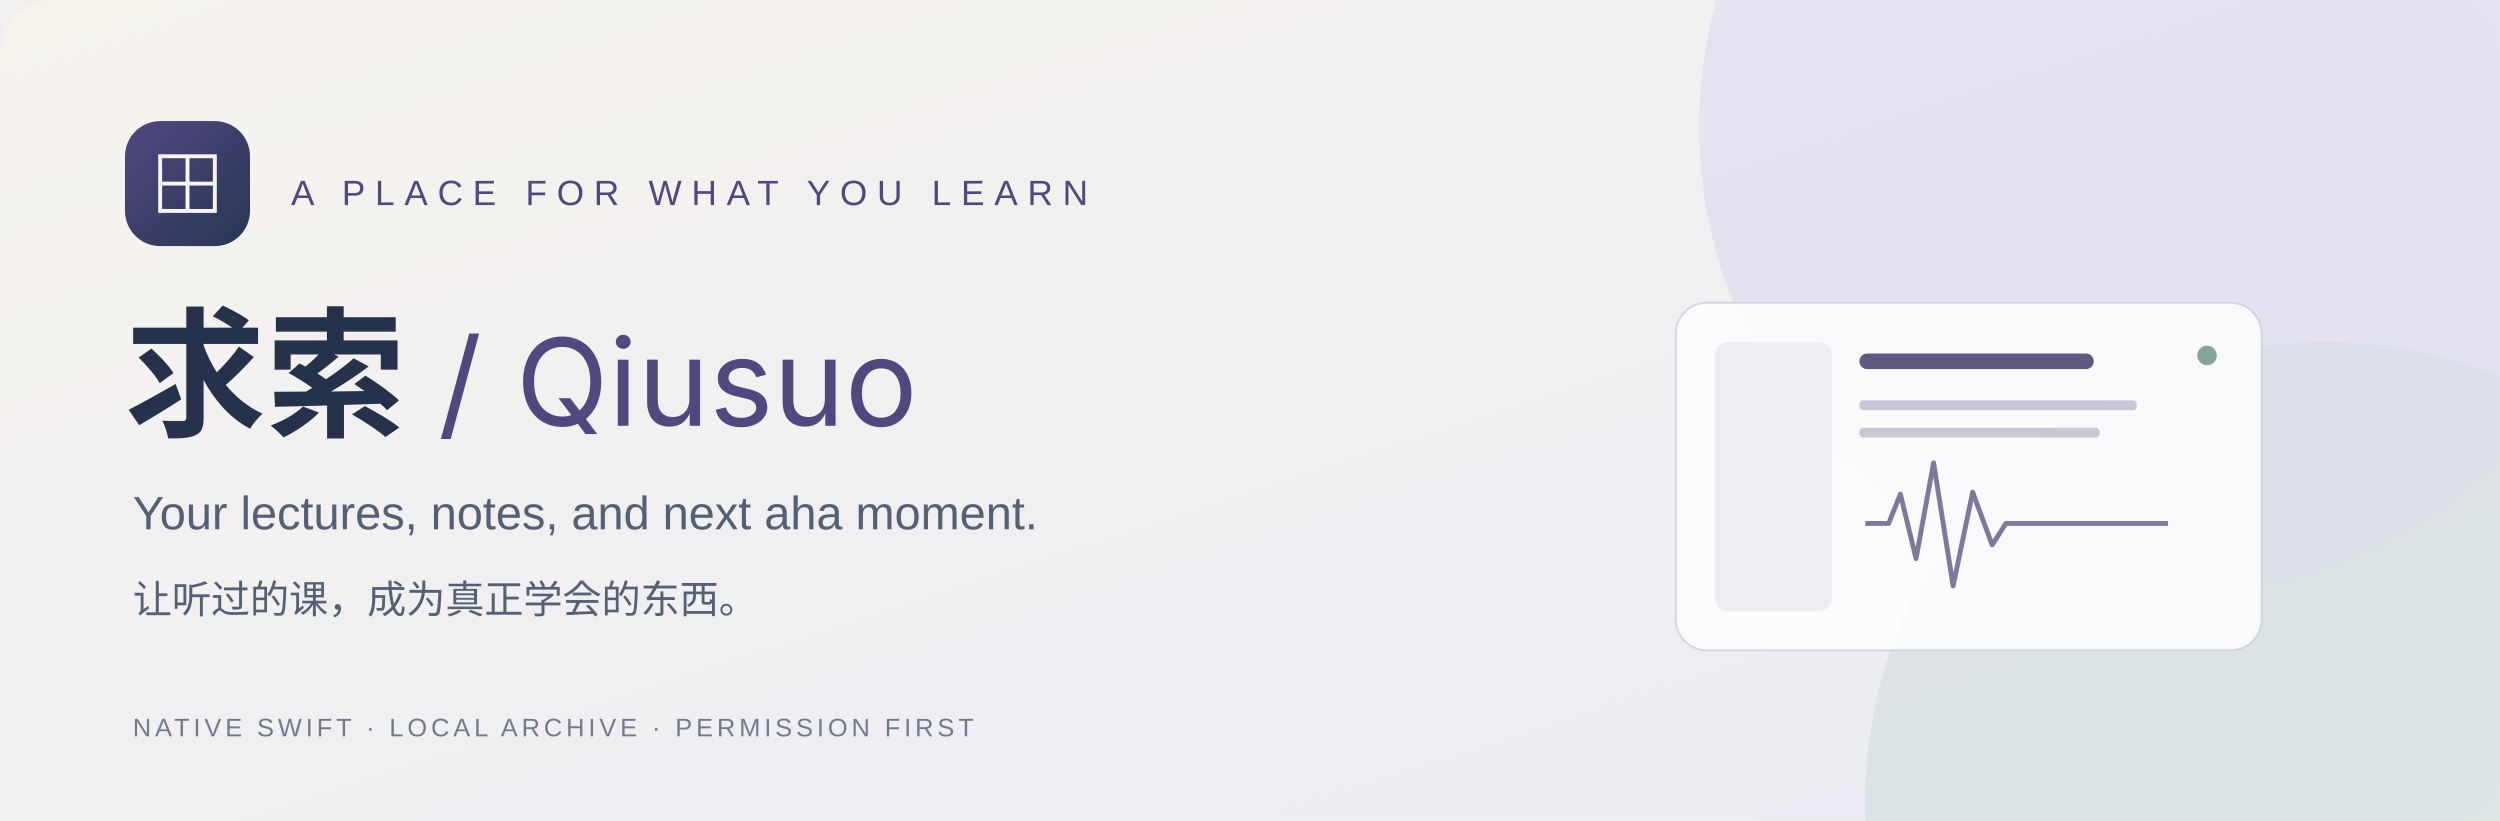
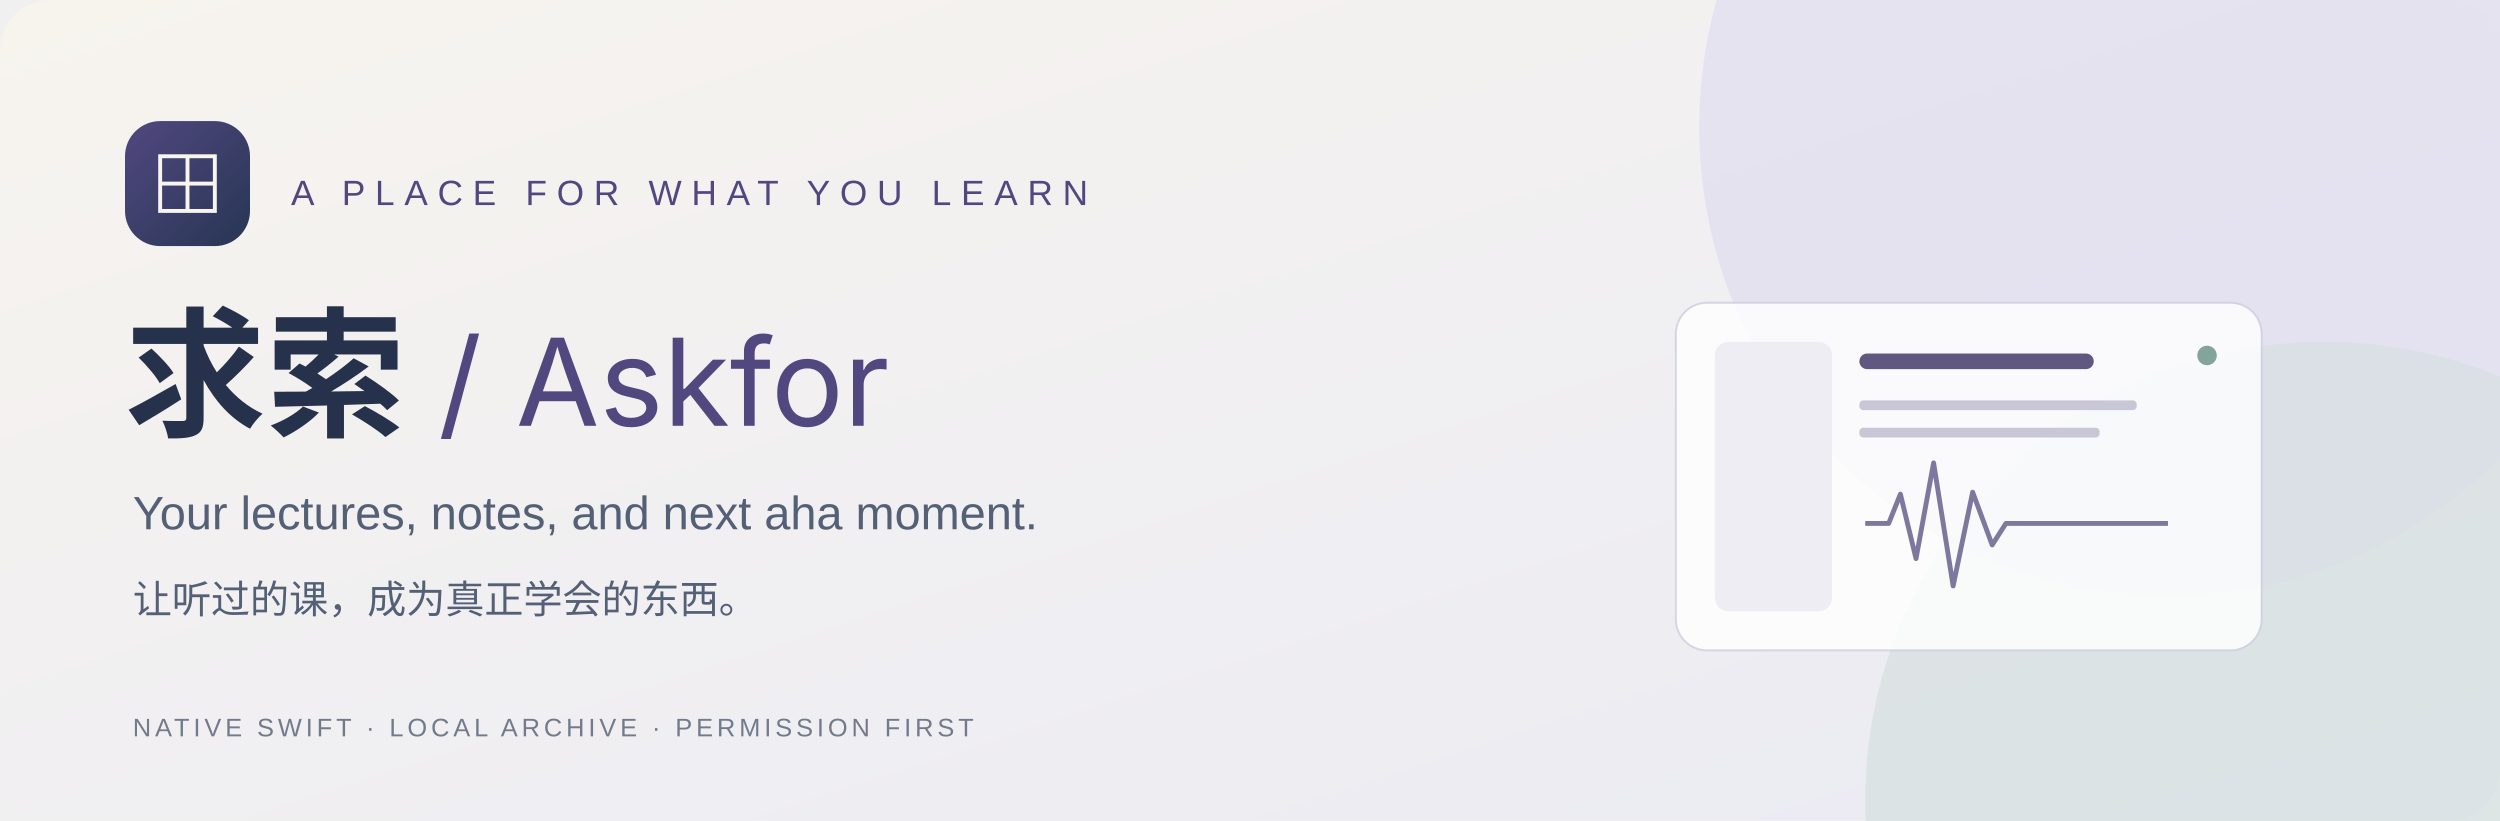
<svg xmlns="http://www.w3.org/2000/svg" width="1280" height="420" viewBox="0 0 1280 420" role="img" aria-labelledby="title desc">
  <defs>
    <linearGradient id="bg" x2="1" y2="1">
      <stop stop-color="#f7f4ee" />
      <stop offset="1" stop-color="#eaeaf4" />
    </linearGradient>
    <linearGradient id="ink" x2="1" y2="1">
      <stop stop-color="#514880" />
      <stop offset="1" stop-color="#273653" />
    </linearGradient>
  </defs>
  <rect width="1280" height="420" rx="26" fill="url(#bg)" />
  <circle cx="1110" cy="65" r="240" fill="#dfdcef" opacity=".65" />
  <circle cx="1190" cy="410" r="235" fill="#d5e0df" opacity=".7" />
  <rect x="64" y="62" width="64" height="64" rx="18" fill="url(#ink)" />
  <path d="M82 80h28v28H82zm0 14h28M96 80v28" fill="none" stroke="#f8f5ee" stroke-width="2" />
  <text x="149" y="105" font-family="-apple-system,BlinkMacSystemFont,Arial,sans-serif" font-size="18" letter-spacing="5" fill="#514880">A PLACE FOR WHAT YOU LEARN</text>
-   <text x="64" y="218" font-family="-apple-system,BlinkMacSystemFont,'PingFang SC',sans-serif" font-size="72" font-weight="650" fill="#26324b">求索 <tspan font-size="62" font-weight="400" fill="#514880">/ Qiusuo</tspan>
+   <text x="64" y="218" font-family="-apple-system,BlinkMacSystemFont,'PingFang SC',sans-serif" font-size="72" font-weight="650" fill="#26324b">求索 <tspan font-size="62" font-weight="400" fill="#514880">/ Askfor</tspan>
  </text>
  <text x="68" y="271" font-family="-apple-system,BlinkMacSystemFont,Arial,sans-serif" font-size="24" fill="#536076">Your lectures, notes, and next aha moment.</text>
  <text x="68" y="314" font-family="-apple-system,BlinkMacSystemFont,'PingFang SC',sans-serif" font-size="20" fill="#536076">让听过的课，成为真正学会的东西。</text>
  <g transform="translate(858,143)">
    <rect x="0" y="12" width="300" height="178" rx="16" fill="#fff" opacity=".82" stroke="#d0cfdf" />
    <rect x="20" y="32" width="60" height="138" rx="7" fill="#eeedf4" />
    <rect x="94" y="38" width="120" height="8" rx="4" fill="#615881" />
    <rect x="94" y="62" width="142" height="5" rx="2" fill="#c9c7d5" />
    <rect x="94" y="76" width="123" height="5" rx="2" fill="#c9c7d5" />
    <path d="M97 125h12l6-15 8 33 9-49 10 63 10-48 10 27 7-11h83" fill="none" stroke="#7e789f" stroke-width="2.5" stroke-linejoin="round" />
    <circle cx="272" cy="39" r="5" fill="#83a49a" />
  </g>
  <text x="68" y="377" font-family="-apple-system,BlinkMacSystemFont,Arial,sans-serif" font-size="13" letter-spacing="2" fill="#717b8b">NATIVE SWIFT  ·  LOCAL ARCHIVE  ·  PERMISSION FIRST</text>
</svg>
